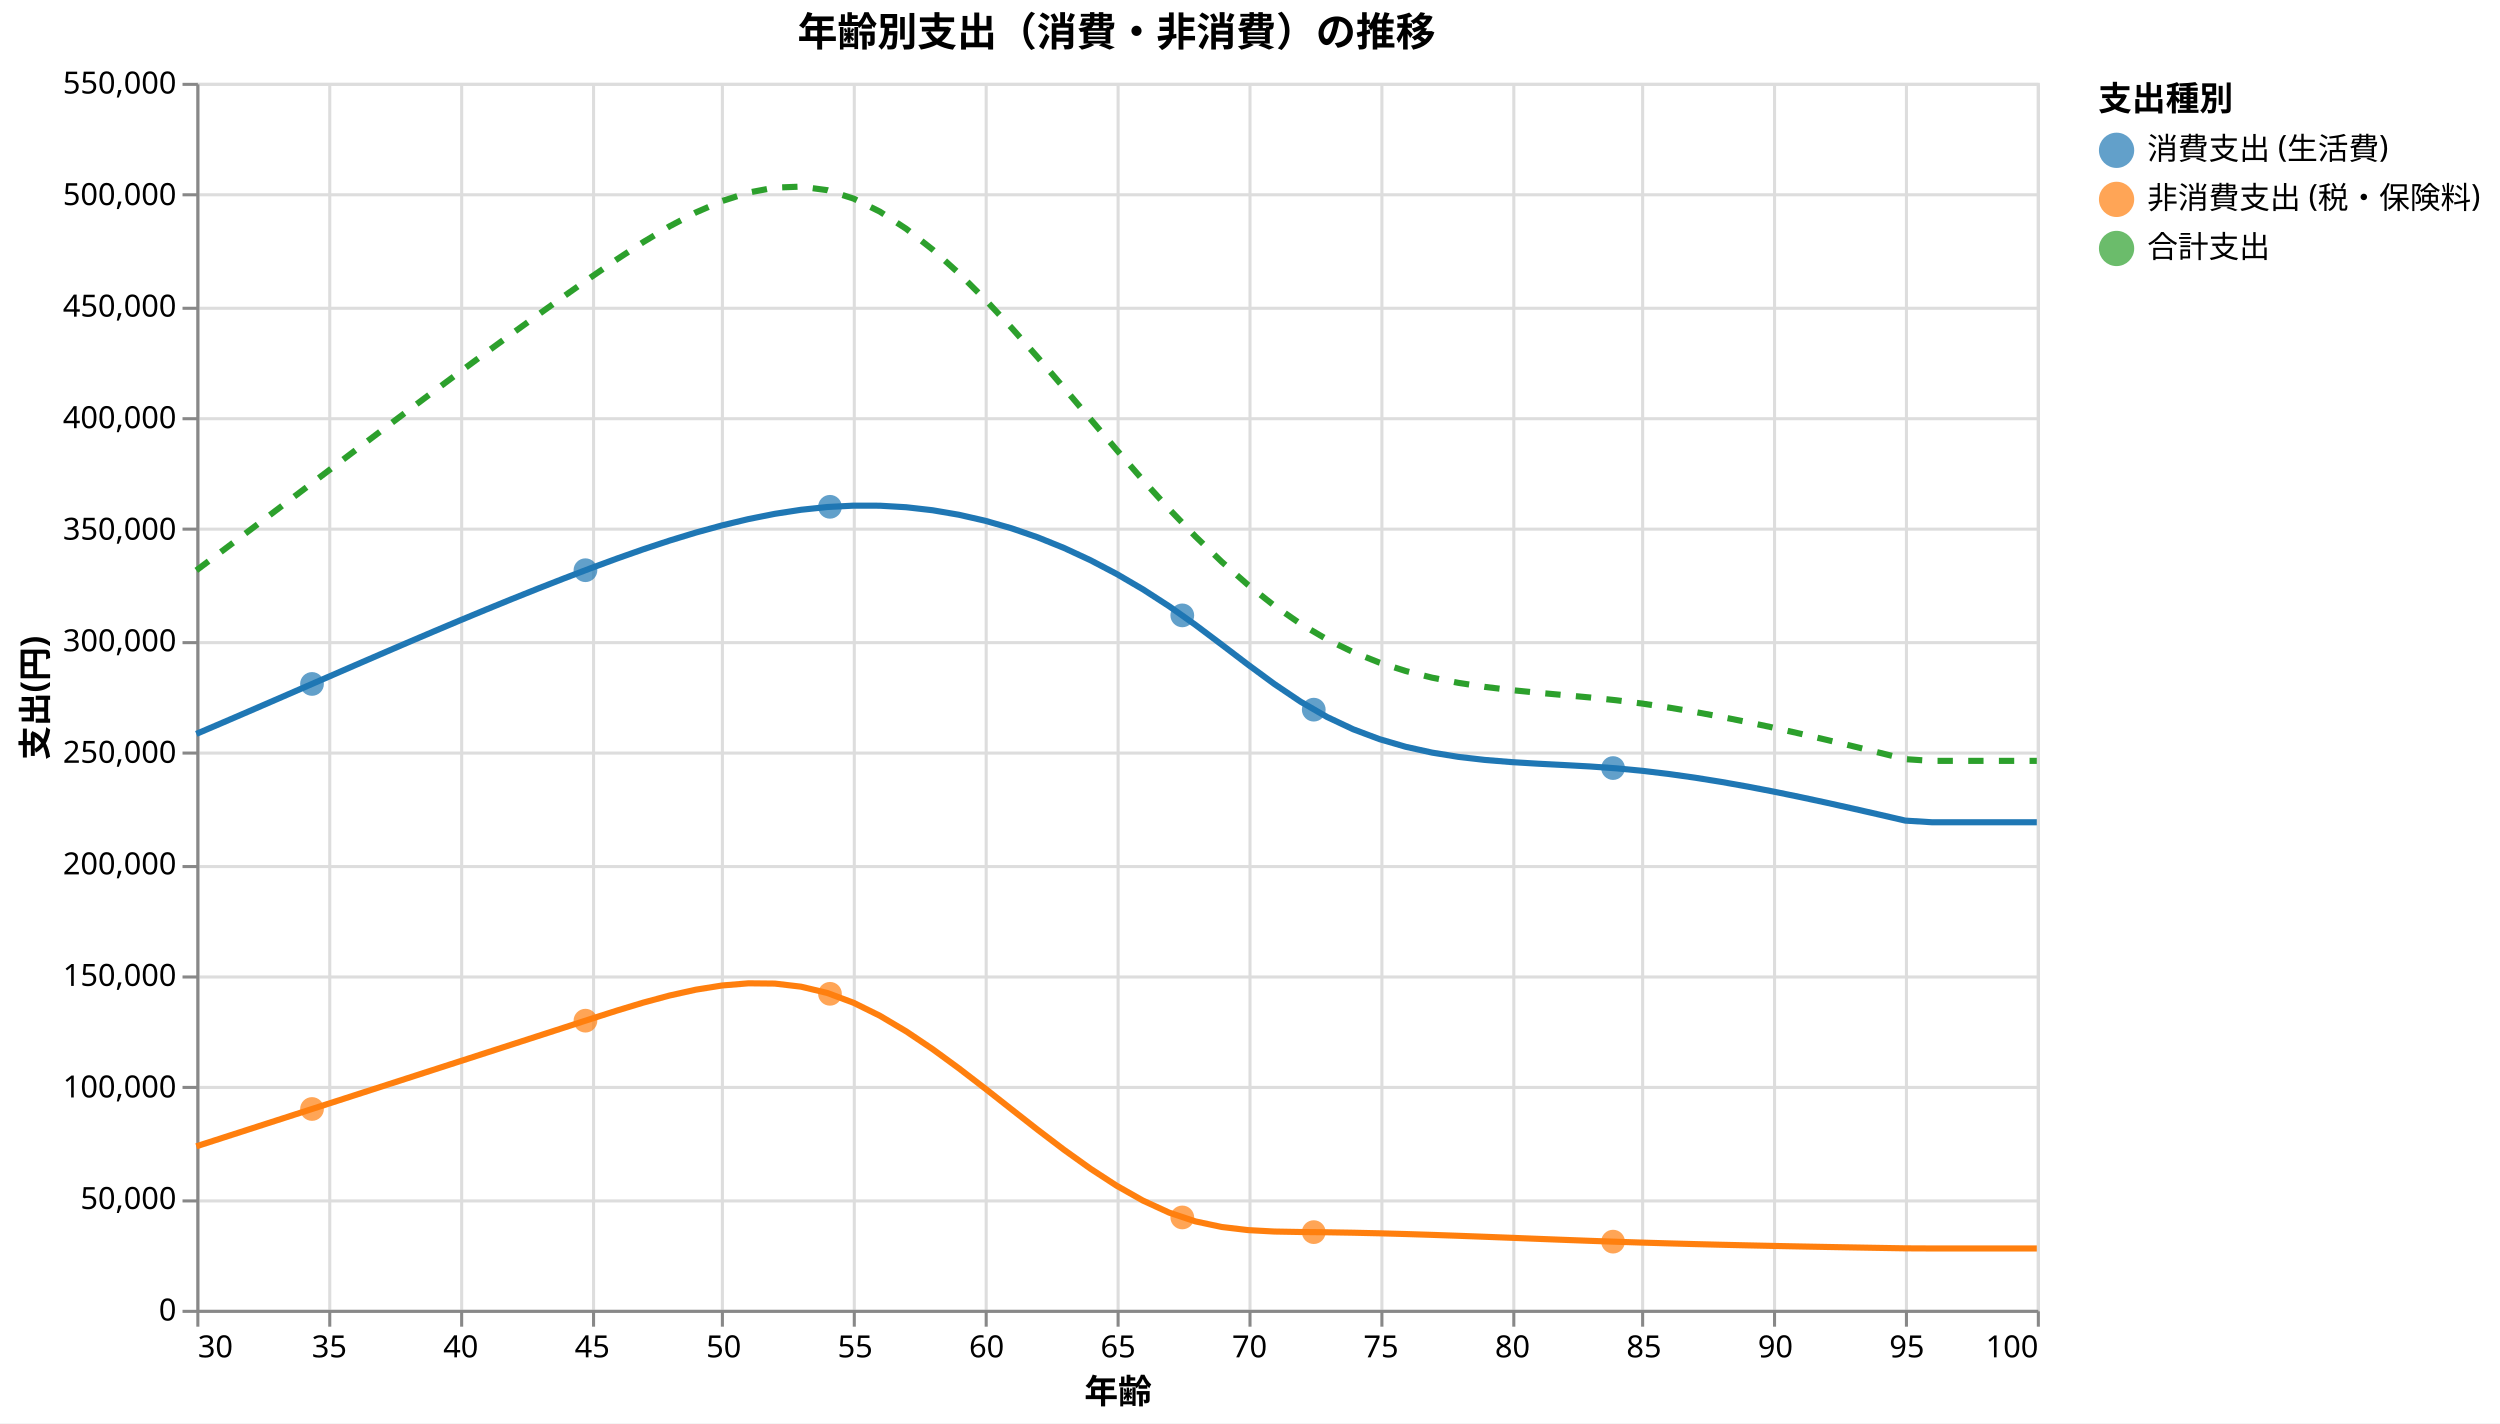
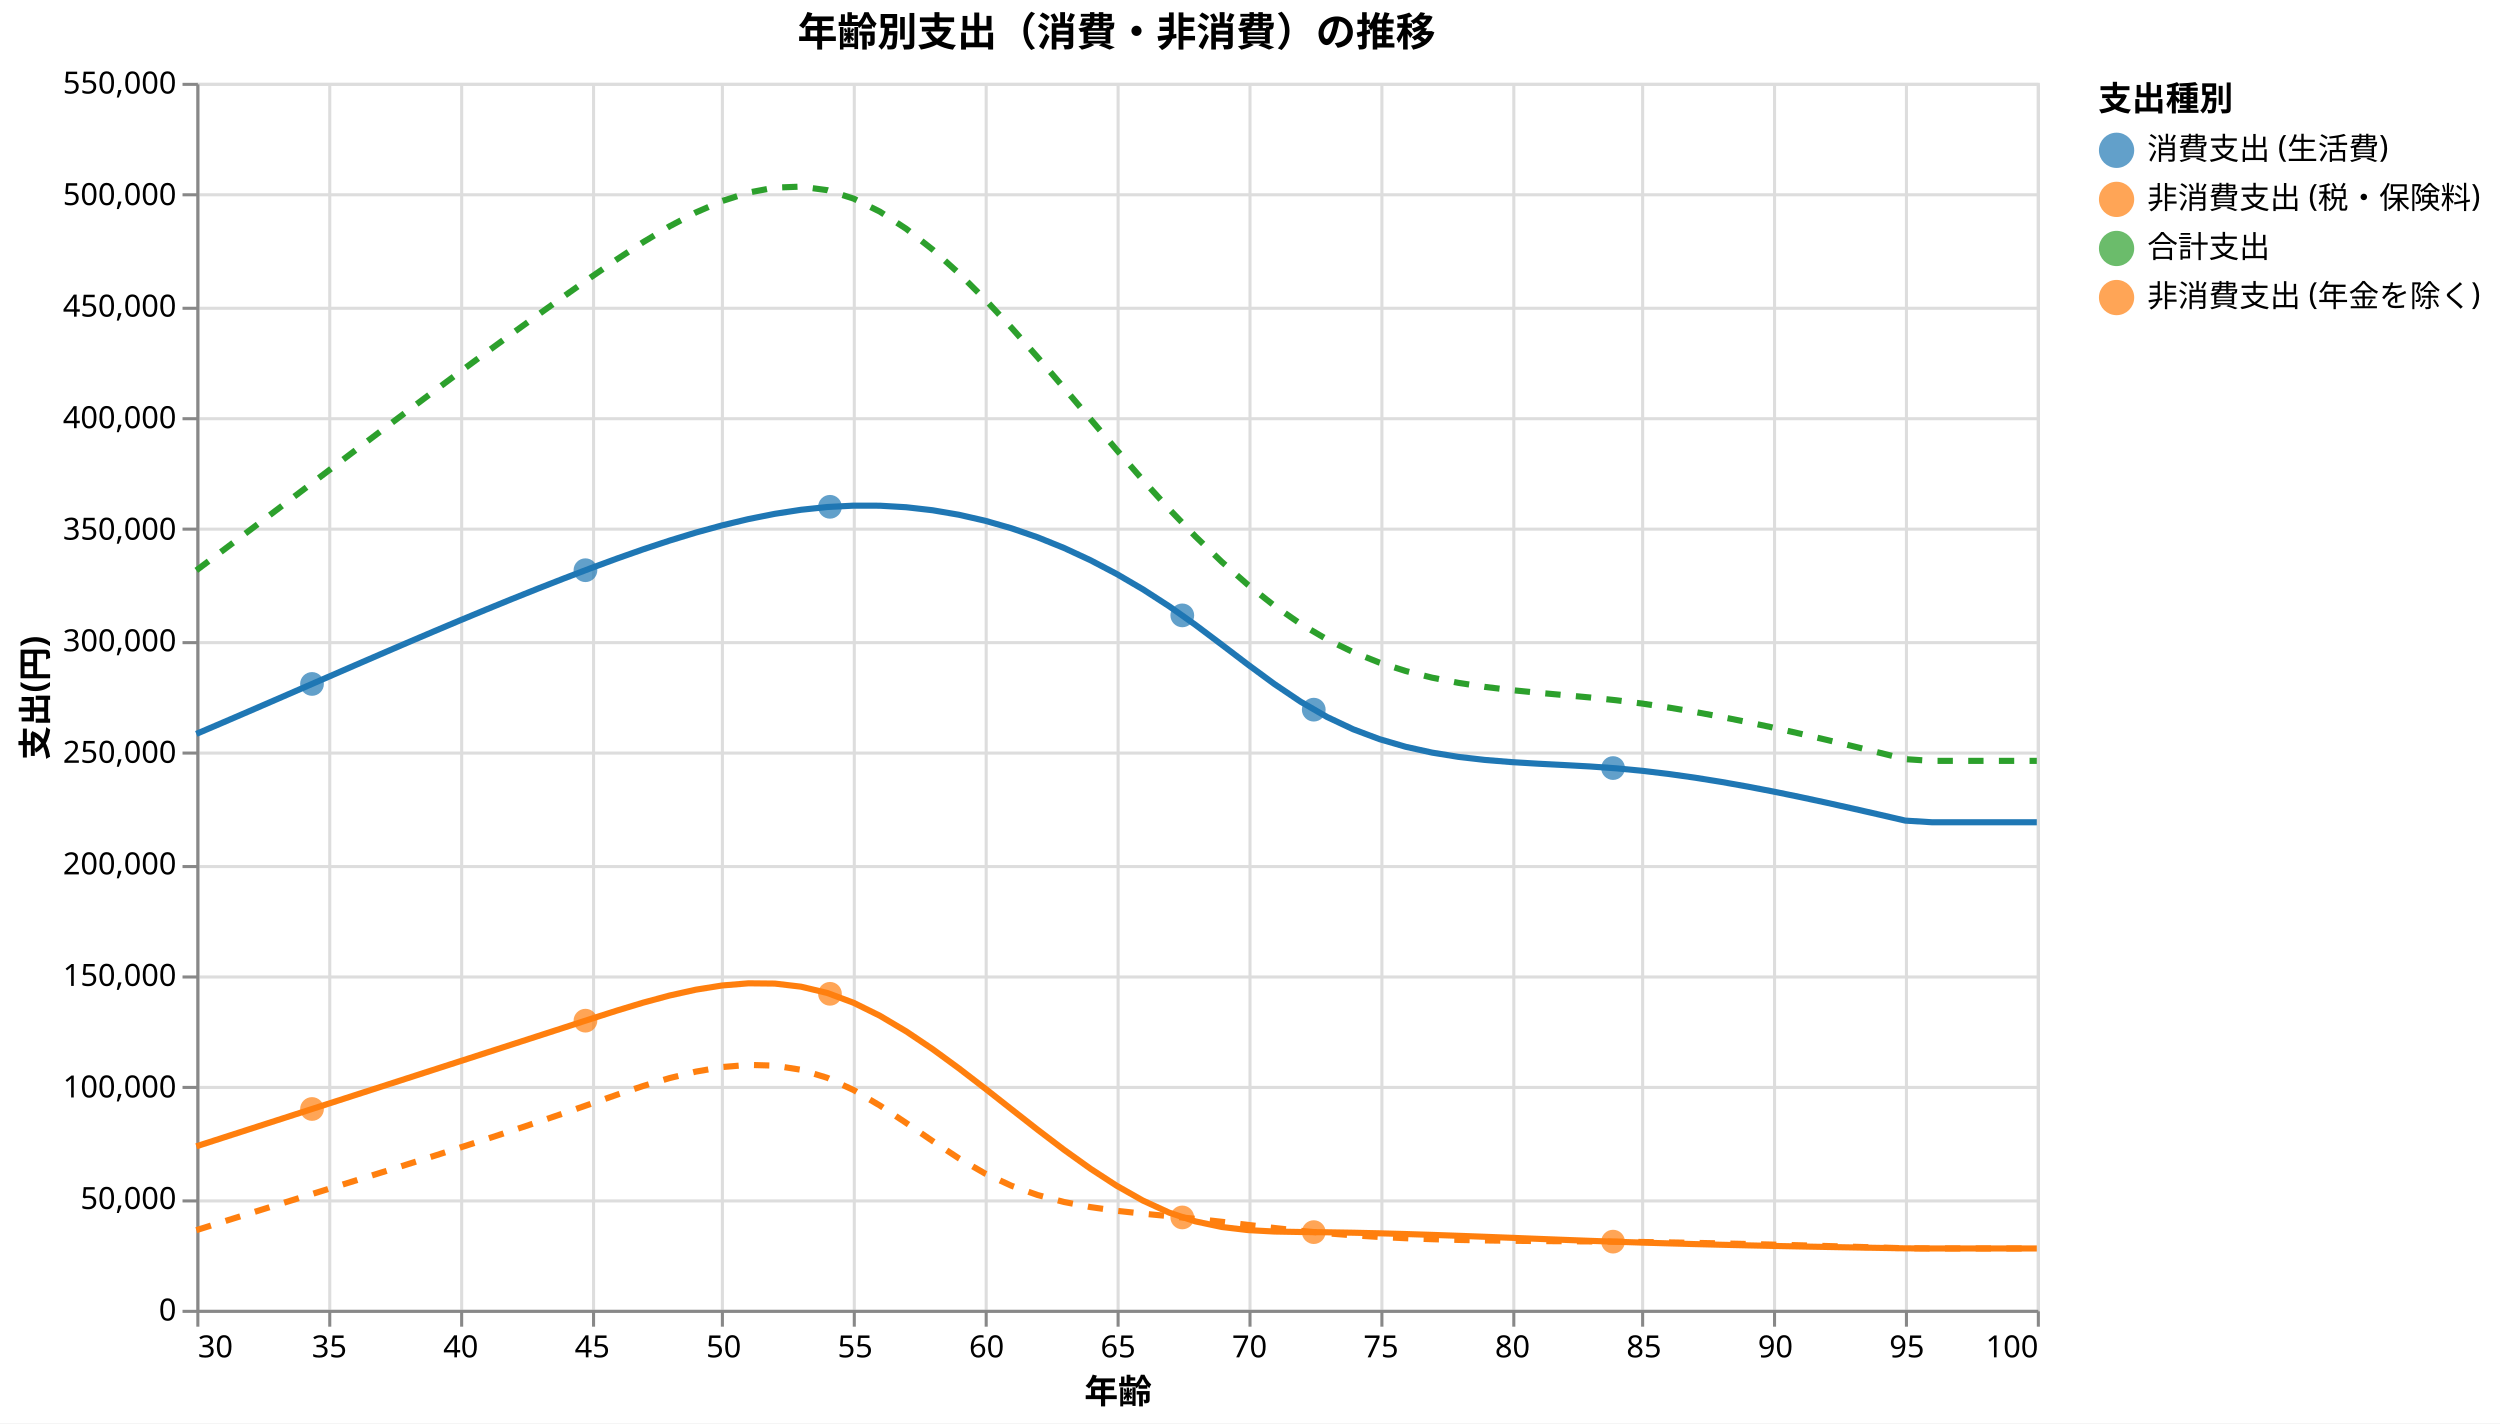
<svg xmlns="http://www.w3.org/2000/svg" version="1.1" class="marks" width="815" height="464" viewBox="0 0 815 464">
  <rect width="815" height="464" fill="white" />
  <g fill="none" stroke-miterlimit="10" transform="translate(64,27)">
    <g class="mark-group role-frame root" role="graphics-object" aria-roledescription="group mark container">
      <g transform="translate(0,0)">
        <path class="background" aria-hidden="true" d="M0.5,0.5h600v400h-600Z" stroke="#ddd" />
        <g>
          <g class="mark-group role-axis" aria-hidden="true">
            <g transform="translate(0.5,400.5)">
              <path class="background" aria-hidden="true" d="M0,0h0v0h0Z" pointer-events="none" />
              <g>
                <g class="mark-rule role-axis-grid" pointer-events="none">
                  <line transform="translate(0,-400)" x2="0" y2="400" stroke="#ddd" stroke-width="1" opacity="1" />
                  <line transform="translate(43,-400)" x2="0" y2="400" stroke="#ddd" stroke-width="1" opacity="1" />
                  <line transform="translate(86,-400)" x2="0" y2="400" stroke="#ddd" stroke-width="1" opacity="1" />
                  <line transform="translate(129,-400)" x2="0" y2="400" stroke="#ddd" stroke-width="1" opacity="1" />
                  <line transform="translate(171,-400)" x2="0" y2="400" stroke="#ddd" stroke-width="1" opacity="1" />
                  <line transform="translate(214,-400)" x2="0" y2="400" stroke="#ddd" stroke-width="1" opacity="1" />
                  <line transform="translate(257,-400)" x2="0" y2="400" stroke="#ddd" stroke-width="1" opacity="1" />
                  <line transform="translate(300,-400)" x2="0" y2="400" stroke="#ddd" stroke-width="1" opacity="1" />
                  <line transform="translate(343,-400)" x2="0" y2="400" stroke="#ddd" stroke-width="1" opacity="1" />
                  <line transform="translate(386,-400)" x2="0" y2="400" stroke="#ddd" stroke-width="1" opacity="1" />
                  <line transform="translate(429,-400)" x2="0" y2="400" stroke="#ddd" stroke-width="1" opacity="1" />
                  <line transform="translate(471,-400)" x2="0" y2="400" stroke="#ddd" stroke-width="1" opacity="1" />
                  <line transform="translate(514,-400)" x2="0" y2="400" stroke="#ddd" stroke-width="1" opacity="1" />
                  <line transform="translate(557,-400)" x2="0" y2="400" stroke="#ddd" stroke-width="1" opacity="1" />
                  <line transform="translate(600,-400)" x2="0" y2="400" stroke="#ddd" stroke-width="1" opacity="1" />
                </g>
              </g>
              <path class="foreground" aria-hidden="true" d="" pointer-events="none" display="none" />
            </g>
          </g>
          <g class="mark-group role-axis" aria-hidden="true">
            <g transform="translate(0.5,0.5)">
              <path class="background" aria-hidden="true" d="M0,0h0v0h0Z" pointer-events="none" />
              <g>
                <g class="mark-rule role-axis-grid" pointer-events="none">
                  <line transform="translate(0,400)" x2="600" y2="0" stroke="#ddd" stroke-width="1" opacity="1" />
                  <line transform="translate(0,364)" x2="600" y2="0" stroke="#ddd" stroke-width="1" opacity="1" />
                  <line transform="translate(0,327)" x2="600" y2="0" stroke="#ddd" stroke-width="1" opacity="1" />
                  <line transform="translate(0,291)" x2="600" y2="0" stroke="#ddd" stroke-width="1" opacity="1" />
                  <line transform="translate(0,255)" x2="600" y2="0" stroke="#ddd" stroke-width="1" opacity="1" />
                  <line transform="translate(0,218)" x2="600" y2="0" stroke="#ddd" stroke-width="1" opacity="1" />
                  <line transform="translate(0,182)" x2="600" y2="0" stroke="#ddd" stroke-width="1" opacity="1" />
                  <line transform="translate(0,145)" x2="600" y2="0" stroke="#ddd" stroke-width="1" opacity="1" />
                  <line transform="translate(0,109)" x2="600" y2="0" stroke="#ddd" stroke-width="1" opacity="1" />
                  <line transform="translate(0,73)" x2="600" y2="0" stroke="#ddd" stroke-width="1" opacity="1" />
                  <line transform="translate(0,36)" x2="600" y2="0" stroke="#ddd" stroke-width="1" opacity="1" />
                  <line transform="translate(0,0)" x2="600" y2="0" stroke="#ddd" stroke-width="1" opacity="1" />
                </g>
              </g>
              <path class="foreground" aria-hidden="true" d="" pointer-events="none" display="none" />
            </g>
          </g>
          <g class="mark-group role-axis" role="graphics-symbol" aria-roledescription="axis" aria-label="X-axis titled '年齢' for a linear scale with values from 30 to 100">
            <g transform="translate(0.5,400.5)">
              <path class="background" aria-hidden="true" d="M0,0h0v0h0Z" pointer-events="none" />
              <g>
                <g class="mark-rule role-axis-tick" pointer-events="none">
                  <line transform="translate(0,0)" x2="0" y2="5" stroke="#888" stroke-width="1" opacity="1" />
                  <line transform="translate(43,0)" x2="0" y2="5" stroke="#888" stroke-width="1" opacity="1" />
                  <line transform="translate(86,0)" x2="0" y2="5" stroke="#888" stroke-width="1" opacity="1" />
                  <line transform="translate(129,0)" x2="0" y2="5" stroke="#888" stroke-width="1" opacity="1" />
                  <line transform="translate(171,0)" x2="0" y2="5" stroke="#888" stroke-width="1" opacity="1" />
                  <line transform="translate(214,0)" x2="0" y2="5" stroke="#888" stroke-width="1" opacity="1" />
                  <line transform="translate(257,0)" x2="0" y2="5" stroke="#888" stroke-width="1" opacity="1" />
                  <line transform="translate(300,0)" x2="0" y2="5" stroke="#888" stroke-width="1" opacity="1" />
                  <line transform="translate(343,0)" x2="0" y2="5" stroke="#888" stroke-width="1" opacity="1" />
                  <line transform="translate(386,0)" x2="0" y2="5" stroke="#888" stroke-width="1" opacity="1" />
                  <line transform="translate(429,0)" x2="0" y2="5" stroke="#888" stroke-width="1" opacity="1" />
                  <line transform="translate(471,0)" x2="0" y2="5" stroke="#888" stroke-width="1" opacity="1" />
                  <line transform="translate(514,0)" x2="0" y2="5" stroke="#888" stroke-width="1" opacity="1" />
                  <line transform="translate(557,0)" x2="0" y2="5" stroke="#888" stroke-width="1" opacity="1" />
                  <line transform="translate(600,0)" x2="0" y2="5" stroke="#888" stroke-width="1" opacity="1" />
                </g>
                <g class="mark-text role-axis-label" pointer-events="none">
                  <text text-anchor="start" transform="translate(0,15)" font-family="sans-serif" font-size="10px" fill="#000" opacity="1">30</text>
                  <text text-anchor="middle" transform="translate(42.85714,15)" font-family="sans-serif" font-size="10px" fill="#000" opacity="1">35</text>
                  <text text-anchor="middle" transform="translate(85.71429,15)" font-family="sans-serif" font-size="10px" fill="#000" opacity="1">40</text>
                  <text text-anchor="middle" transform="translate(128.5714,15)" font-family="sans-serif" font-size="10px" fill="#000" opacity="1">45</text>
                  <text text-anchor="middle" transform="translate(171.4286,15)" font-family="sans-serif" font-size="10px" fill="#000" opacity="1">50</text>
                  <text text-anchor="middle" transform="translate(214.2857,15)" font-family="sans-serif" font-size="10px" fill="#000" opacity="1">55</text>
                  <text text-anchor="middle" transform="translate(257.1429,15)" font-family="sans-serif" font-size="10px" fill="#000" opacity="1">60</text>
                  <text text-anchor="middle" transform="translate(300,15)" font-family="sans-serif" font-size="10px" fill="#000" opacity="1">65</text>
                  <text text-anchor="middle" transform="translate(342.8571,15)" font-family="sans-serif" font-size="10px" fill="#000" opacity="1">70</text>
                  <text text-anchor="middle" transform="translate(385.7143,15)" font-family="sans-serif" font-size="10px" fill="#000" opacity="1">75</text>
                  <text text-anchor="middle" transform="translate(428.5714,15)" font-family="sans-serif" font-size="10px" fill="#000" opacity="1">80</text>
                  <text text-anchor="middle" transform="translate(471.4286,15)" font-family="sans-serif" font-size="10px" fill="#000" opacity="1">85</text>
                  <text text-anchor="middle" transform="translate(514.2857,15)" font-family="sans-serif" font-size="10px" fill="#000" opacity="1">90</text>
                  <text text-anchor="middle" transform="translate(557.1429,15)" font-family="sans-serif" font-size="10px" fill="#000" opacity="1">95</text>
                  <text text-anchor="end" transform="translate(600,15)" font-family="sans-serif" font-size="10px" fill="#000" opacity="1">100</text>
                </g>
                <g class="mark-rule role-axis-domain" pointer-events="none">
                  <line transform="translate(0,0)" x2="600" y2="0" stroke="#888" stroke-width="1" opacity="1" />
                </g>
                <g class="mark-text role-axis-title" pointer-events="none">
                  <text text-anchor="middle" transform="translate(300,30)" font-family="sans-serif" font-size="11px" font-weight="bold" fill="#000" opacity="1">年齢</text>
                </g>
              </g>
              <path class="foreground" aria-hidden="true" d="" pointer-events="none" display="none" />
            </g>
          </g>
          <g class="mark-group role-axis" role="graphics-symbol" aria-roledescription="axis" aria-label="Y-axis titled '支出(円)' for a linear scale with values from 0 to 550,000">
            <g transform="translate(0.5,0.5)">
              <path class="background" aria-hidden="true" d="M0,0h0v0h0Z" pointer-events="none" />
              <g>
                <g class="mark-rule role-axis-tick" pointer-events="none">
                  <line transform="translate(0,400)" x2="-5" y2="0" stroke="#888" stroke-width="1" opacity="1" />
                  <line transform="translate(0,364)" x2="-5" y2="0" stroke="#888" stroke-width="1" opacity="1" />
                  <line transform="translate(0,327)" x2="-5" y2="0" stroke="#888" stroke-width="1" opacity="1" />
                  <line transform="translate(0,291)" x2="-5" y2="0" stroke="#888" stroke-width="1" opacity="1" />
                  <line transform="translate(0,255)" x2="-5" y2="0" stroke="#888" stroke-width="1" opacity="1" />
                  <line transform="translate(0,218)" x2="-5" y2="0" stroke="#888" stroke-width="1" opacity="1" />
                  <line transform="translate(0,182)" x2="-5" y2="0" stroke="#888" stroke-width="1" opacity="1" />
                  <line transform="translate(0,145)" x2="-5" y2="0" stroke="#888" stroke-width="1" opacity="1" />
                  <line transform="translate(0,109)" x2="-5" y2="0" stroke="#888" stroke-width="1" opacity="1" />
                  <line transform="translate(0,73)" x2="-5" y2="0" stroke="#888" stroke-width="1" opacity="1" />
                  <line transform="translate(0,36)" x2="-5" y2="0" stroke="#888" stroke-width="1" opacity="1" />
                  <line transform="translate(0,0)" x2="-5" y2="0" stroke="#888" stroke-width="1" opacity="1" />
                </g>
                <g class="mark-text role-axis-label" pointer-events="none">
                  <text text-anchor="end" transform="translate(-7,403)" font-family="sans-serif" font-size="10px" fill="#000" opacity="1">0</text>
                  <text text-anchor="end" transform="translate(-7,366.6364)" font-family="sans-serif" font-size="10px" fill="#000" opacity="1">50,000</text>
                  <text text-anchor="end" transform="translate(-7,330.2727)" font-family="sans-serif" font-size="10px" fill="#000" opacity="1">100,000</text>
                  <text text-anchor="end" transform="translate(-7,293.9091)" font-family="sans-serif" font-size="10px" fill="#000" opacity="1">150,000</text>
                  <text text-anchor="end" transform="translate(-7,257.5455)" font-family="sans-serif" font-size="10px" fill="#000" opacity="1">200,000</text>
                  <text text-anchor="end" transform="translate(-7,221.1818)" font-family="sans-serif" font-size="10px" fill="#000" opacity="1">250,000</text>
                  <text text-anchor="end" transform="translate(-7,184.8182)" font-family="sans-serif" font-size="10px" fill="#000" opacity="1">300,000</text>
                  <text text-anchor="end" transform="translate(-7,148.4545)" font-family="sans-serif" font-size="10px" fill="#000" opacity="1">350,000</text>
                  <text text-anchor="end" transform="translate(-7,112.0909)" font-family="sans-serif" font-size="10px" fill="#000" opacity="1">400,000</text>
                  <text text-anchor="end" transform="translate(-7,75.72727)" font-family="sans-serif" font-size="10px" fill="#000" opacity="1">450,000</text>
                  <text text-anchor="end" transform="translate(-7,39.36364)" font-family="sans-serif" font-size="10px" fill="#000" opacity="1">500,000</text>
                  <text text-anchor="end" transform="translate(-7,3)" font-family="sans-serif" font-size="10px" fill="#000" opacity="1">550,000</text>
                </g>
                <g class="mark-rule role-axis-domain" pointer-events="none">
                  <line transform="translate(0,400)" x2="0" y2="-400" stroke="#888" stroke-width="1" opacity="1" />
                </g>
                <g class="mark-text role-axis-title" pointer-events="none">
                  <text text-anchor="middle" transform="translate(-47.14746,200) rotate(-90) translate(0,-2)" font-family="sans-serif" font-size="11px" font-weight="bold" fill="#000" opacity="1">支出(円)</text>
                </g>
              </g>
              <path class="foreground" aria-hidden="true" d="" pointer-events="none" display="none" />
            </g>
          </g>
          <g class="mark-symbol role-mark layer_0_marks" role="graphics-object" aria-roledescription="symbol mark container">
            <path aria-label="年齢: 34.4; 支出(円): 280544; 支出種別: 消費支出 (生活費)" role="graphics-symbol" aria-roledescription="point" transform="translate(37.71429,195.968)" d="M3.873,0A3.873,3.873,0,1,1,-3.873,0A3.873,3.873,0,1,1,3.873,0" fill="#1f77b4" stroke-width="2" opacity="0.7" />
            <path aria-label="年齢: 44.8; 支出(円): 331526; 支出種別: 消費支出 (生活費)" role="graphics-symbol" aria-roledescription="point" transform="translate(126.8571,158.8902)" d="M3.873,0A3.873,3.873,0,1,1,-3.873,0A3.873,3.873,0,1,1,3.873,0" fill="#1f77b4" stroke-width="2" opacity="0.7" />
            <path aria-label="年齢: 54.1; 支出(円): 359951; 支出種別: 消費支出 (生活費)" role="graphics-symbol" aria-roledescription="point" transform="translate(206.5714,138.2175)" d="M3.873,0A3.873,3.873,0,1,1,-3.873,0A3.873,3.873,0,1,1,3.873,0" fill="#1f77b4" stroke-width="2" opacity="0.7" />
            <path aria-label="年齢: 67.5; 支出(円): 311281; 支出種別: 消費支出 (生活費)" role="graphics-symbol" aria-roledescription="point" transform="translate(321.4286,173.6138)" d="M3.873,0A3.873,3.873,0,1,1,-3.873,0A3.873,3.873,0,1,1,3.873,0" fill="#1f77b4" stroke-width="2" opacity="0.7" />
            <path aria-label="年齢: 72.5; 支出(円): 269015; 支出種別: 消費支出 (生活費)" role="graphics-symbol" aria-roledescription="point" transform="translate(364.2857,204.3527)" d="M3.873,0A3.873,3.873,0,1,1,-3.873,0A3.873,3.873,0,1,1,3.873,0" fill="#1f77b4" stroke-width="2" opacity="0.7" />
            <path aria-label="年齢: 83.8831689757; 支出(円): 242840; 支出種別: 消費支出 (生活費)" role="graphics-symbol" aria-roledescription="point" transform="translate(461.8557,223.3891)" d="M3.873,0A3.873,3.873,0,1,1,-3.873,0A3.873,3.873,0,1,1,3.873,0" fill="#1f77b4" stroke-width="2" opacity="0.7" />
            <path aria-label="年齢: 34.4; 支出(円): 90018; 支出種別: 非消費支出 (税・保険料)" role="graphics-symbol" aria-roledescription="point" transform="translate(37.71429,334.5324)" d="M3.873,0A3.873,3.873,0,1,1,-3.873,0A3.873,3.873,0,1,1,3.873,0" fill="#ff7f0e" stroke-width="2" opacity="0.7" />
            <path aria-label="年齢: 44.8; 支出(円): 129607; 支出種別: 非消費支出 (税・保険料)" role="graphics-symbol" aria-roledescription="point" transform="translate(126.8571,305.7404)" d="M3.873,0A3.873,3.873,0,1,1,-3.873,0A3.873,3.873,0,1,1,3.873,0" fill="#ff7f0e" stroke-width="2" opacity="0.7" />
            <path aria-label="年齢: 54.1; 支出(円): 141647; 支出種別: 非消費支出 (税・保険料)" role="graphics-symbol" aria-roledescription="point" transform="translate(206.5714,296.984)" d="M3.873,0A3.873,3.873,0,1,1,-3.873,0A3.873,3.873,0,1,1,3.873,0" fill="#ff7f0e" stroke-width="2" opacity="0.7" />
            <path aria-label="年齢: 67.5; 支出(円): 41405; 支出種別: 非消費支出 (税・保険料)" role="graphics-symbol" aria-roledescription="point" transform="translate(321.4286,369.8873)" d="M3.873,0A3.873,3.873,0,1,1,-3.873,0A3.873,3.873,0,1,1,3.873,0" fill="#ff7f0e" stroke-width="2" opacity="0.7" />
            <path aria-label="年齢: 72.5; 支出(円): 34824; 支出種別: 非消費支出 (税・保険料)" role="graphics-symbol" aria-roledescription="point" transform="translate(364.2857,374.6735)" d="M3.873,0A3.873,3.873,0,1,1,-3.873,0A3.873,3.873,0,1,1,3.873,0" fill="#ff7f0e" stroke-width="2" opacity="0.7" />
            <path aria-label="年齢: 83.8831689757; 支出(円): 30558; 支出種別: 非消費支出 (税・保険料)" role="graphics-symbol" aria-roledescription="point" transform="translate(461.8557,377.776)" d="M3.873,0A3.873,3.873,0,1,1,-3.873,0A3.873,3.873,0,1,1,3.873,0" fill="#ff7f0e" stroke-width="2" opacity="0.7" />
          </g>
          <g class="mark-group role-scope layer_1_pathgroup" role="graphics-object" aria-roledescription="group mark container">
            <g transform="translate(0,0)">
              <path class="background" aria-hidden="true" d="M0,0h600v400h-600Z" />
              <g>
                <g class="mark-line role-mark layer_1_marks" role="graphics-object" aria-roledescription="line mark container">
                  <path aria-label="年齢: 30; 支出(円): 258160.71032; 支出種別: 消費支出 (生活費)" role="graphics-symbol" aria-roledescription="line mark" d="M0,212.247L8.571,208.587L17.143,204.897L25.714,201.185L34.286,197.46L42.857,193.731L51.429,190.008L60,186.299L68.571,182.614L77.143,178.962L85.714,175.351L94.286,171.792L102.857,168.292L111.429,164.862L120,161.51L128.571,158.245L137.143,155.085L145.714,152.067L154.286,149.232L162.857,146.619L171.429,144.268L180,142.22L188.571,140.512L197.143,139.187L205.714,138.283L214.286,137.837L222.857,137.86L231.429,138.359L240,139.339L248.571,140.804L257.143,142.761L265.714,145.213L274.286,148.168L282.857,151.629L291.429,155.602L300,160.092L308.571,165.104L317.143,170.644L325.714,176.711L334.286,183.155L342.857,189.679L351.429,195.981L360,201.757L368.571,206.712L377.143,210.748L385.714,213.962L394.286,216.462L402.857,218.352L411.429,219.74L420,220.732L428.571,221.434L437.143,221.953L445.714,222.394L454.286,222.864L462.857,223.47L471.429,224.288L480,225.314L488.571,226.525L497.143,227.903L505.714,229.428L514.286,231.079L522.857,232.836L531.429,234.678L540,236.587L548.571,238.541L557.143,240.521L565.714,241.05L574.286,241.05L582.857,241.05L591.429,241.05L600,241.05" stroke="#1f77b4" stroke-width="2" stroke-dasharray="0,0" />
                </g>
              </g>
              <path class="foreground" aria-hidden="true" d="" display="none" />
            </g>
            <g transform="translate(0,0)">
              <path class="background" aria-hidden="true" d="M0,0h600v400h-600Z" />
              <g>
                <g class="mark-line role-mark layer_1_marks" role="graphics-object" aria-roledescription="line mark container">
                  <path aria-label="年齢: 30; 支出(円): 73292.2224511; 支出種別: 非消費支出 (税・保険料)" role="graphics-symbol" aria-roledescription="line mark" d="M0,346.697L8.571,343.931L17.143,341.166L25.714,338.402L34.286,335.638L42.857,332.874L51.429,330.11L60,327.346L68.571,324.581L77.143,321.815L85.714,319.048L94.286,316.279L102.857,313.509L111.429,310.736L120,307.962L128.571,305.185L137.143,302.442L145.714,299.85L154.286,297.538L162.857,295.633L171.429,294.264L180,293.56L188.571,293.648L197.143,294.657L205.714,296.716L214.286,299.914L222.857,304.144L231.429,309.229L240,314.993L248.571,321.259L257.143,327.851L265.714,334.593L274.286,341.309L282.857,347.821L291.429,353.954L300,359.532L308.571,364.377L317.143,368.314L325.714,371.176L334.286,372.997L342.857,374.015L351.429,374.479L360,374.634L368.571,374.723L377.143,374.866L385.714,375.059L394.286,375.296L402.857,375.568L411.429,375.867L420,376.187L428.571,376.518L437.143,376.854L445.714,377.187L454.286,377.508L462.857,377.81L471.429,378.088L480,378.342L488.571,378.576L497.143,378.791L505.714,378.989L514.286,379.173L522.857,379.345L531.429,379.508L540,379.663L548.571,379.812L557.143,379.959L565.714,379.998L574.286,379.998L582.857,379.998L591.429,379.998L600,379.998" stroke="#ff7f0e" stroke-width="2" stroke-dasharray="0,0" />
                </g>
              </g>
              <path class="foreground" aria-hidden="true" d="" display="none" />
            </g>
            <g transform="translate(0,0)">
              <path class="background" aria-hidden="true" d="M0,0h600v400h-600Z" />
              <g>
                <g class="mark-line role-mark layer_1_marks" role="graphics-object" aria-roledescription="line mark container">
+                   <path aria-label="年齢: 30; 支出(円): 35698.9537948; 支出種別: 非消費支出 (年金を除く)" role="graphics-symbol" aria-roledescription="line mark" d="M0,374.037L8.571,371.333L17.143,368.65L25.714,365.982L34.286,363.322L42.857,360.665L51.429,358.005L60,355.334L68.571,352.647L77.143,349.938L85.714,347.201L94.286,344.428L102.857,341.615L111.429,338.755L120,335.841L128.571,332.868L137.143,329.878L145.714,327.019L154.286,324.454L162.857,322.346L171.429,320.858L180,320.154L188.571,320.397L197.143,321.748L205.714,324.373L214.286,328.36L222.857,333.41L231.429,339.089L240,344.965L248.571,350.606L257.143,355.578L265.714,359.549L274.286,362.583L282.857,364.846L291.429,366.501L300,367.713L308.571,368.647L317.143,369.468L325.714,370.335L334.286,371.302L342.857,372.315L351.429,373.318L360,374.251L368.571,375.059L377.143,375.721L385.714,376.251L394.286,376.666L402.857,376.983L411.429,377.216L420,377.383L428.571,377.5L437.143,377.582L445.714,377.647L454.286,377.709L462.857,377.786L471.429,377.89L480,378.019L488.571,378.172L497.143,378.345L505.714,378.537L514.286,378.745L522.857,378.966L531.429,379.197L540,379.437L548.571,379.683L557.143,379.932L565.714,379.998L574.286,379.998L582.857,379.998L591.429,379.998L600,379.998" stroke="#ff7f0e" stroke-width="2" stroke-dasharray="5,5" />
+                 </g>
+               </g>
+               <path class="foreground" aria-hidden="true" d="" display="none" />
+             </g>
+             <g transform="translate(0,0)">
+               <path class="background" aria-hidden="true" d="M0,0h600v400h-600Z" />
+               <g>
+                 <g class="mark-line role-mark layer_1_marks" role="graphics-object" aria-roledescription="line mark container">
                  <path aria-label="年齢: 30; 支出(円): 331452.932771; 支出種別: 合計支出" role="graphics-symbol" aria-roledescription="line mark" d="M0,158.943L8.571,152.518L17.143,146.063L25.714,139.586L34.286,133.097L42.857,126.605L51.429,120.118L60,113.645L68.571,107.195L77.143,100.777L85.714,94.399L94.286,88.071L102.857,81.801L111.429,75.598L120,69.471L128.571,63.43L137.143,57.527L145.714,51.917L154.286,46.77L162.857,42.252L171.429,38.533L180,35.78L188.571,34.161L197.143,33.844L205.714,34.999L214.286,37.751L222.857,42.004L231.429,47.588L240,54.331L248.571,62.063L257.143,70.612L265.714,79.806L274.286,89.476L282.857,99.45L291.429,109.556L300,119.623L308.571,129.481L317.143,138.959L325.714,147.887L334.286,156.151L342.857,163.694L351.429,170.46L360,176.391L368.571,181.435L377.143,185.613L385.714,189.021L394.286,191.757L402.857,193.92L411.429,195.608L420,196.919L428.571,197.953L437.143,198.807L445.714,199.581L454.286,200.372L462.857,201.28L471.429,202.376L480,203.656L488.571,205.101L497.143,206.694L505.714,208.417L514.286,210.252L522.857,212.181L531.429,214.186L540,216.25L548.571,218.354L557.143,220.481L565.714,221.049L574.286,221.049L582.857,221.049L591.429,221.049L600,221.049" stroke="#2ca02c" stroke-width="2" stroke-dasharray="5,5" />
                </g>
              </g>
              <path class="foreground" aria-hidden="true" d="" display="none" />
            </g>
          </g>
-           <g class="mark-group role-legend" role="graphics-symbol" aria-roledescription="legend" aria-label="Symbol legend titled '支出種別' for fill color and stroke color with 3 values: 消費支出 (生活費), 非消費支出 (税・保険料), 合計支出">
+           <g class="mark-group role-legend" role="graphics-symbol" aria-roledescription="legend" aria-label="Symbol legend titled '支出種別' for fill color and stroke color with 4 values: 消費支出 (生活費), 非消費支出 (税・保険料), 合計支出, 非消費支出 (年金を除く)">
            <g transform="translate(620,0)">
-               <path class="background" aria-hidden="true" d="M0,0h126v61h-126Z" pointer-events="none" />
+               <path class="background" aria-hidden="true" d="M0,0h126v77h-126Z" pointer-events="none" />
              <g>
                <g class="mark-group role-legend-entry">
                  <g transform="translate(0,16)">
                    <path class="background" aria-hidden="true" d="M0,0h0v0h0Z" pointer-events="none" />
                    <g>
                      <g class="mark-group role-scope" role="graphics-object" aria-roledescription="group mark container">
                        <g transform="translate(0,0)">
                          <path class="background" aria-hidden="true" d="M0,0h125.438v12.5h-125.438Z" pointer-events="none" opacity="1" />
                          <g>
                            <g class="mark-symbol role-legend-symbol" pointer-events="none">
                              <path transform="translate(6,6)" d="M5,0A5,5,0,1,1,-5,0A5,5,0,1,1,5,0" fill="#1f77b4" stroke="#1f77b4" stroke-width="1.5" opacity="0.7" />
                            </g>
                            <g class="mark-text role-legend-label" pointer-events="none">
                              <text text-anchor="start" transform="translate(16,9)" font-family="sans-serif" font-size="10px" fill="#000" opacity="1">消費支出 (生活費)</text>
                            </g>
                          </g>
                          <path class="foreground" aria-hidden="true" d="" pointer-events="none" display="none" />
                        </g>
                        <g transform="translate(0,16)">
                          <path class="background" aria-hidden="true" d="M0,0h125.438v12.5h-125.438Z" pointer-events="none" opacity="1" />
                          <g>
                            <g class="mark-symbol role-legend-symbol" pointer-events="none">
                              <path transform="translate(6,6)" d="M5,0A5,5,0,1,1,-5,0A5,5,0,1,1,5,0" fill="#ff7f0e" stroke="#ff7f0e" stroke-width="1.5" opacity="0.7" />
                            </g>
                            <g class="mark-text role-legend-label" pointer-events="none">
                              <text text-anchor="start" transform="translate(16,9)" font-family="sans-serif" font-size="10px" fill="#000" opacity="1">非消費支出 (税・保険料)</text>
                            </g>
                          </g>
                          <path class="foreground" aria-hidden="true" d="" pointer-events="none" display="none" />
                        </g>
                        <g transform="translate(0,32)">
                          <path class="background" aria-hidden="true" d="M0,0h125.438v12.5h-125.438Z" pointer-events="none" opacity="1" />
                          <g>
                            <g class="mark-symbol role-legend-symbol" pointer-events="none">
                              <path transform="translate(6,6)" d="M5,0A5,5,0,1,1,-5,0A5,5,0,1,1,5,0" fill="#2ca02c" stroke="#2ca02c" stroke-width="1.5" opacity="0.7" />
                            </g>
                            <g class="mark-text role-legend-label" pointer-events="none">
                              <text text-anchor="start" transform="translate(16,9)" font-family="sans-serif" font-size="10px" fill="#000" opacity="1">合計支出</text>
                            </g>
                          </g>
                          <path class="foreground" aria-hidden="true" d="" pointer-events="none" display="none" />
                        </g>
+                         <g transform="translate(0,48)">
+                           <path class="background" aria-hidden="true" d="M0,0h125.438v12.5h-125.438Z" pointer-events="none" opacity="1" />
+                           <g>
+                             <g class="mark-symbol role-legend-symbol" pointer-events="none">
+                               <path transform="translate(6,6)" d="M5,0A5,5,0,1,1,-5,0A5,5,0,1,1,5,0" fill="#ff7f0e" stroke="#ff7f0e" stroke-width="1.5" opacity="0.7" />
+                             </g>
+                             <g class="mark-text role-legend-label" pointer-events="none">
+                               <text text-anchor="start" transform="translate(16,9)" font-family="sans-serif" font-size="10px" fill="#000" opacity="1">非消費支出 (年金を除く)</text>
+                             </g>
+                           </g>
+                           <path class="foreground" aria-hidden="true" d="" pointer-events="none" display="none" />
+                         </g>
                      </g>
                    </g>
                    <path class="foreground" aria-hidden="true" d="" pointer-events="none" display="none" />
                  </g>
                </g>
                <g class="mark-text role-legend-title" pointer-events="none">
                  <text text-anchor="start" transform="translate(0,9)" font-family="sans-serif" font-size="11px" font-weight="bold" fill="#000" opacity="1">支出種別</text>
                </g>
              </g>
              <path class="foreground" aria-hidden="true" d="" pointer-events="none" display="none" />
            </g>
          </g>
          <g class="mark-group role-title">
            <g transform="translate(300,-22)">
              <path class="background" aria-hidden="true" d="M0,0h0v0h0Z" pointer-events="none" />
              <g>
                <g class="mark-text role-title-text" role="graphics-symbol" aria-roledescription="title" aria-label="Title text '年齢別支出（消費・非消費）の推移'" pointer-events="none">
                  <text text-anchor="middle" transform="translate(0,10)" font-family="sans-serif" font-size="13px" font-weight="bold" fill="#000" opacity="1">年齢別支出（消費・非消費）の推移</text>
                </g>
              </g>
              <path class="foreground" aria-hidden="true" d="" pointer-events="none" display="none" />
            </g>
          </g>
        </g>
        <path class="foreground" aria-hidden="true" d="" display="none" />
      </g>
    </g>
  </g>
</svg>
